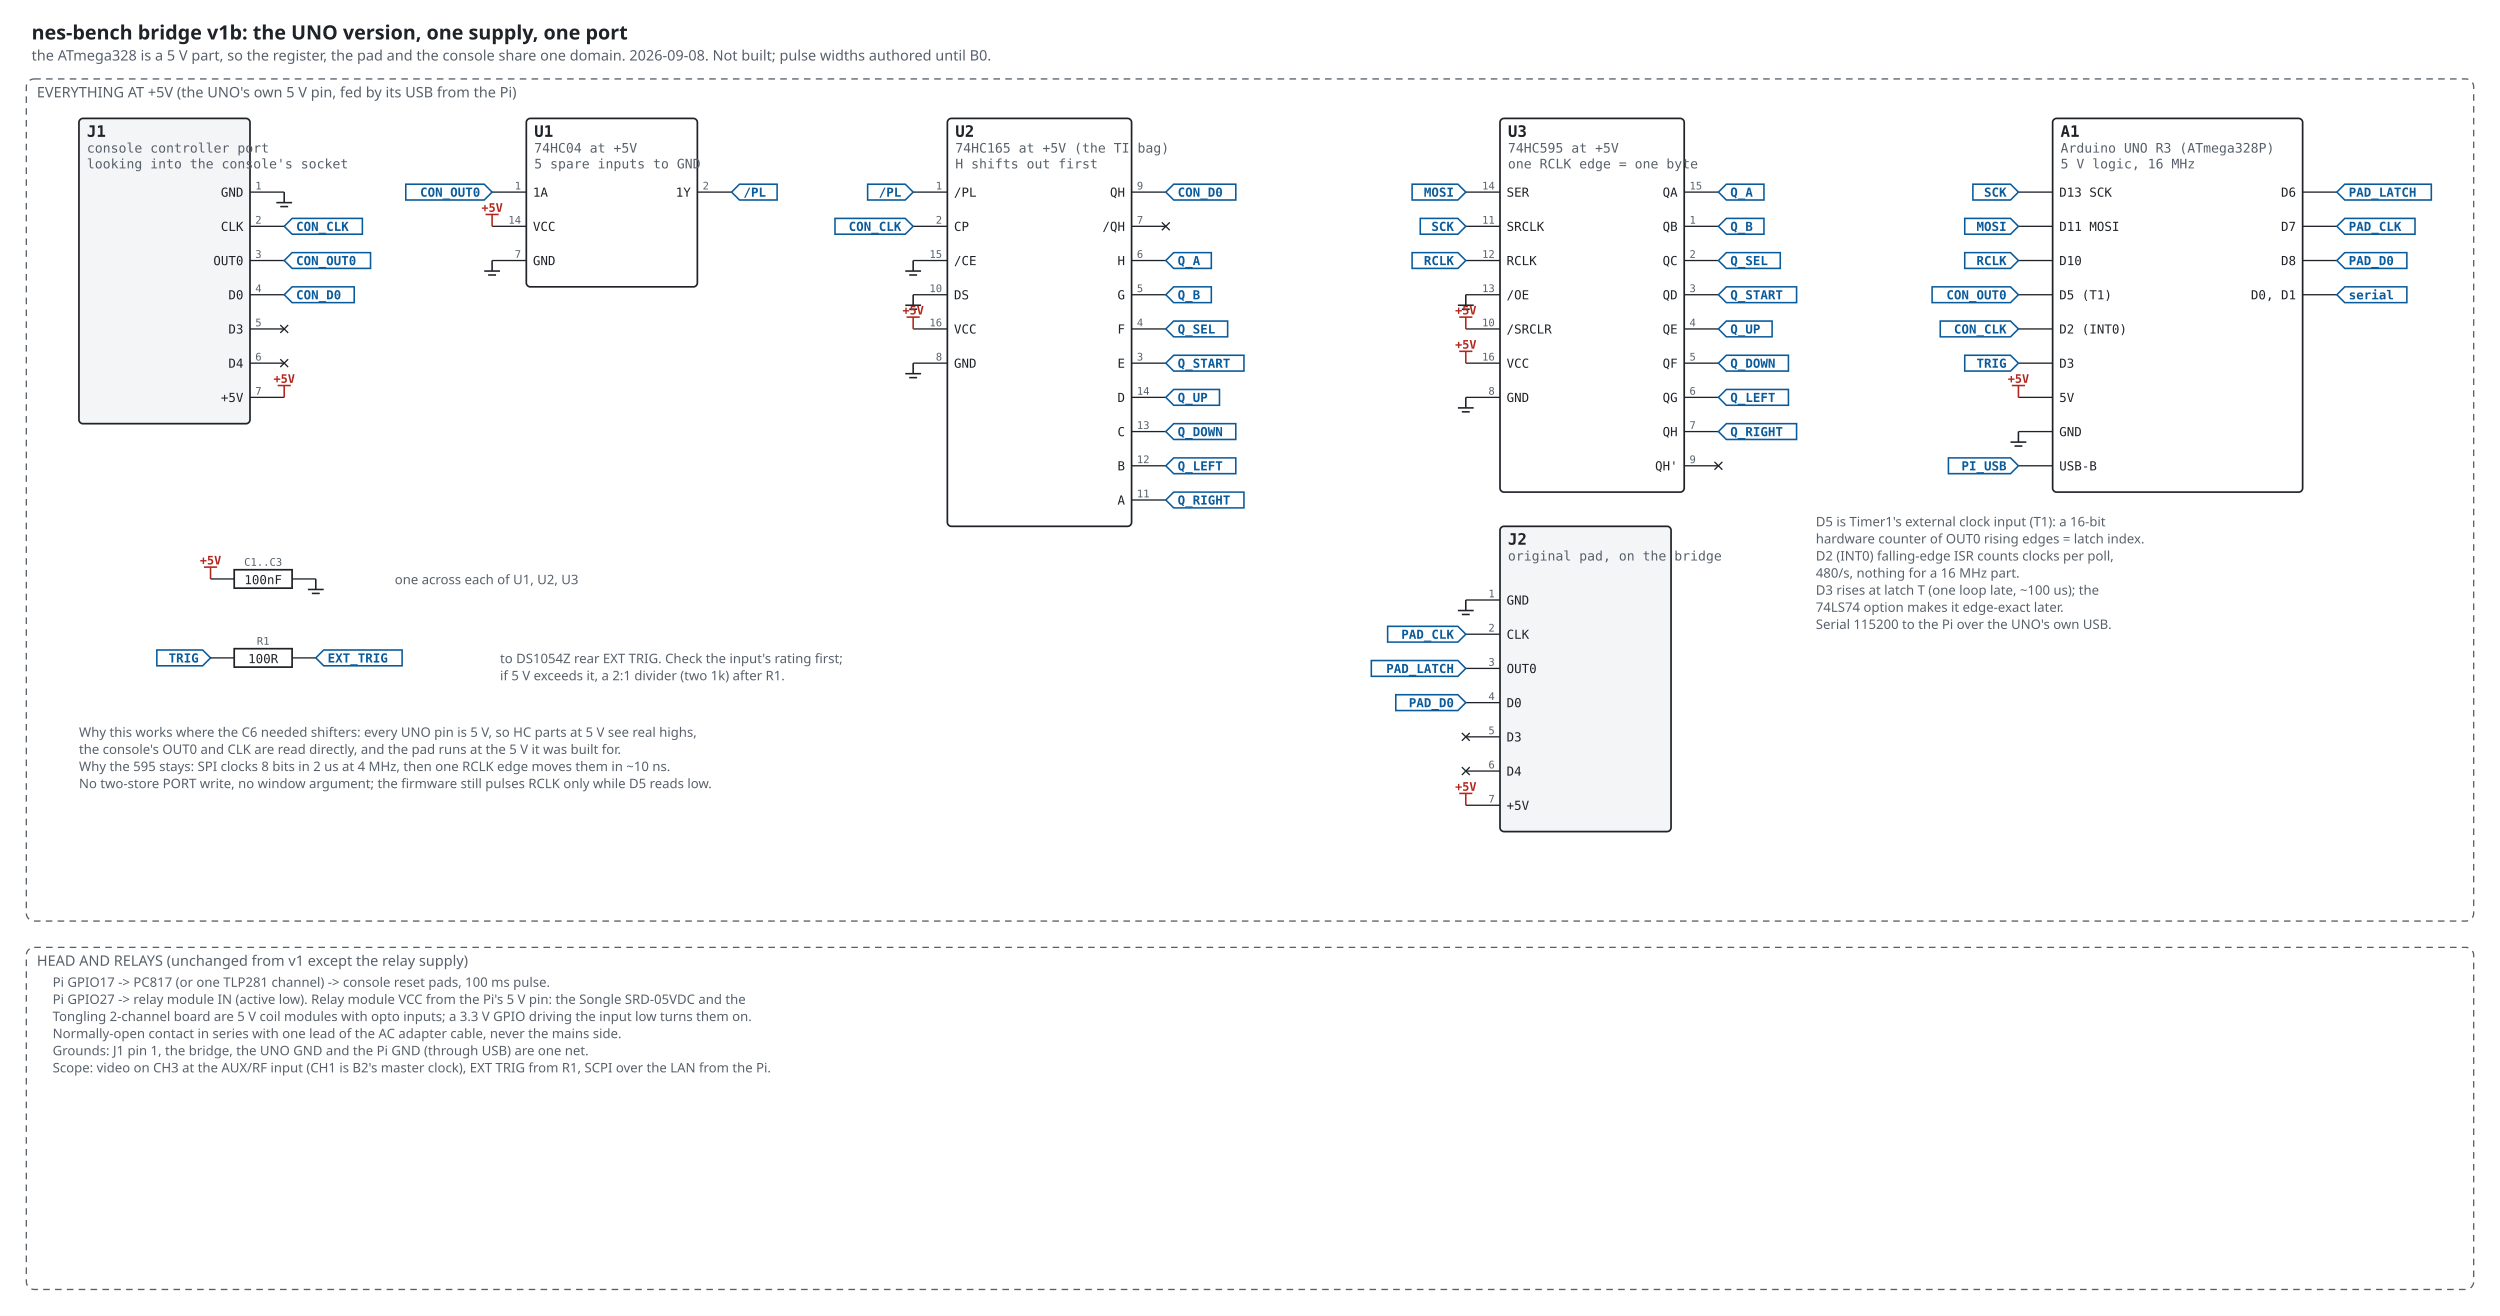
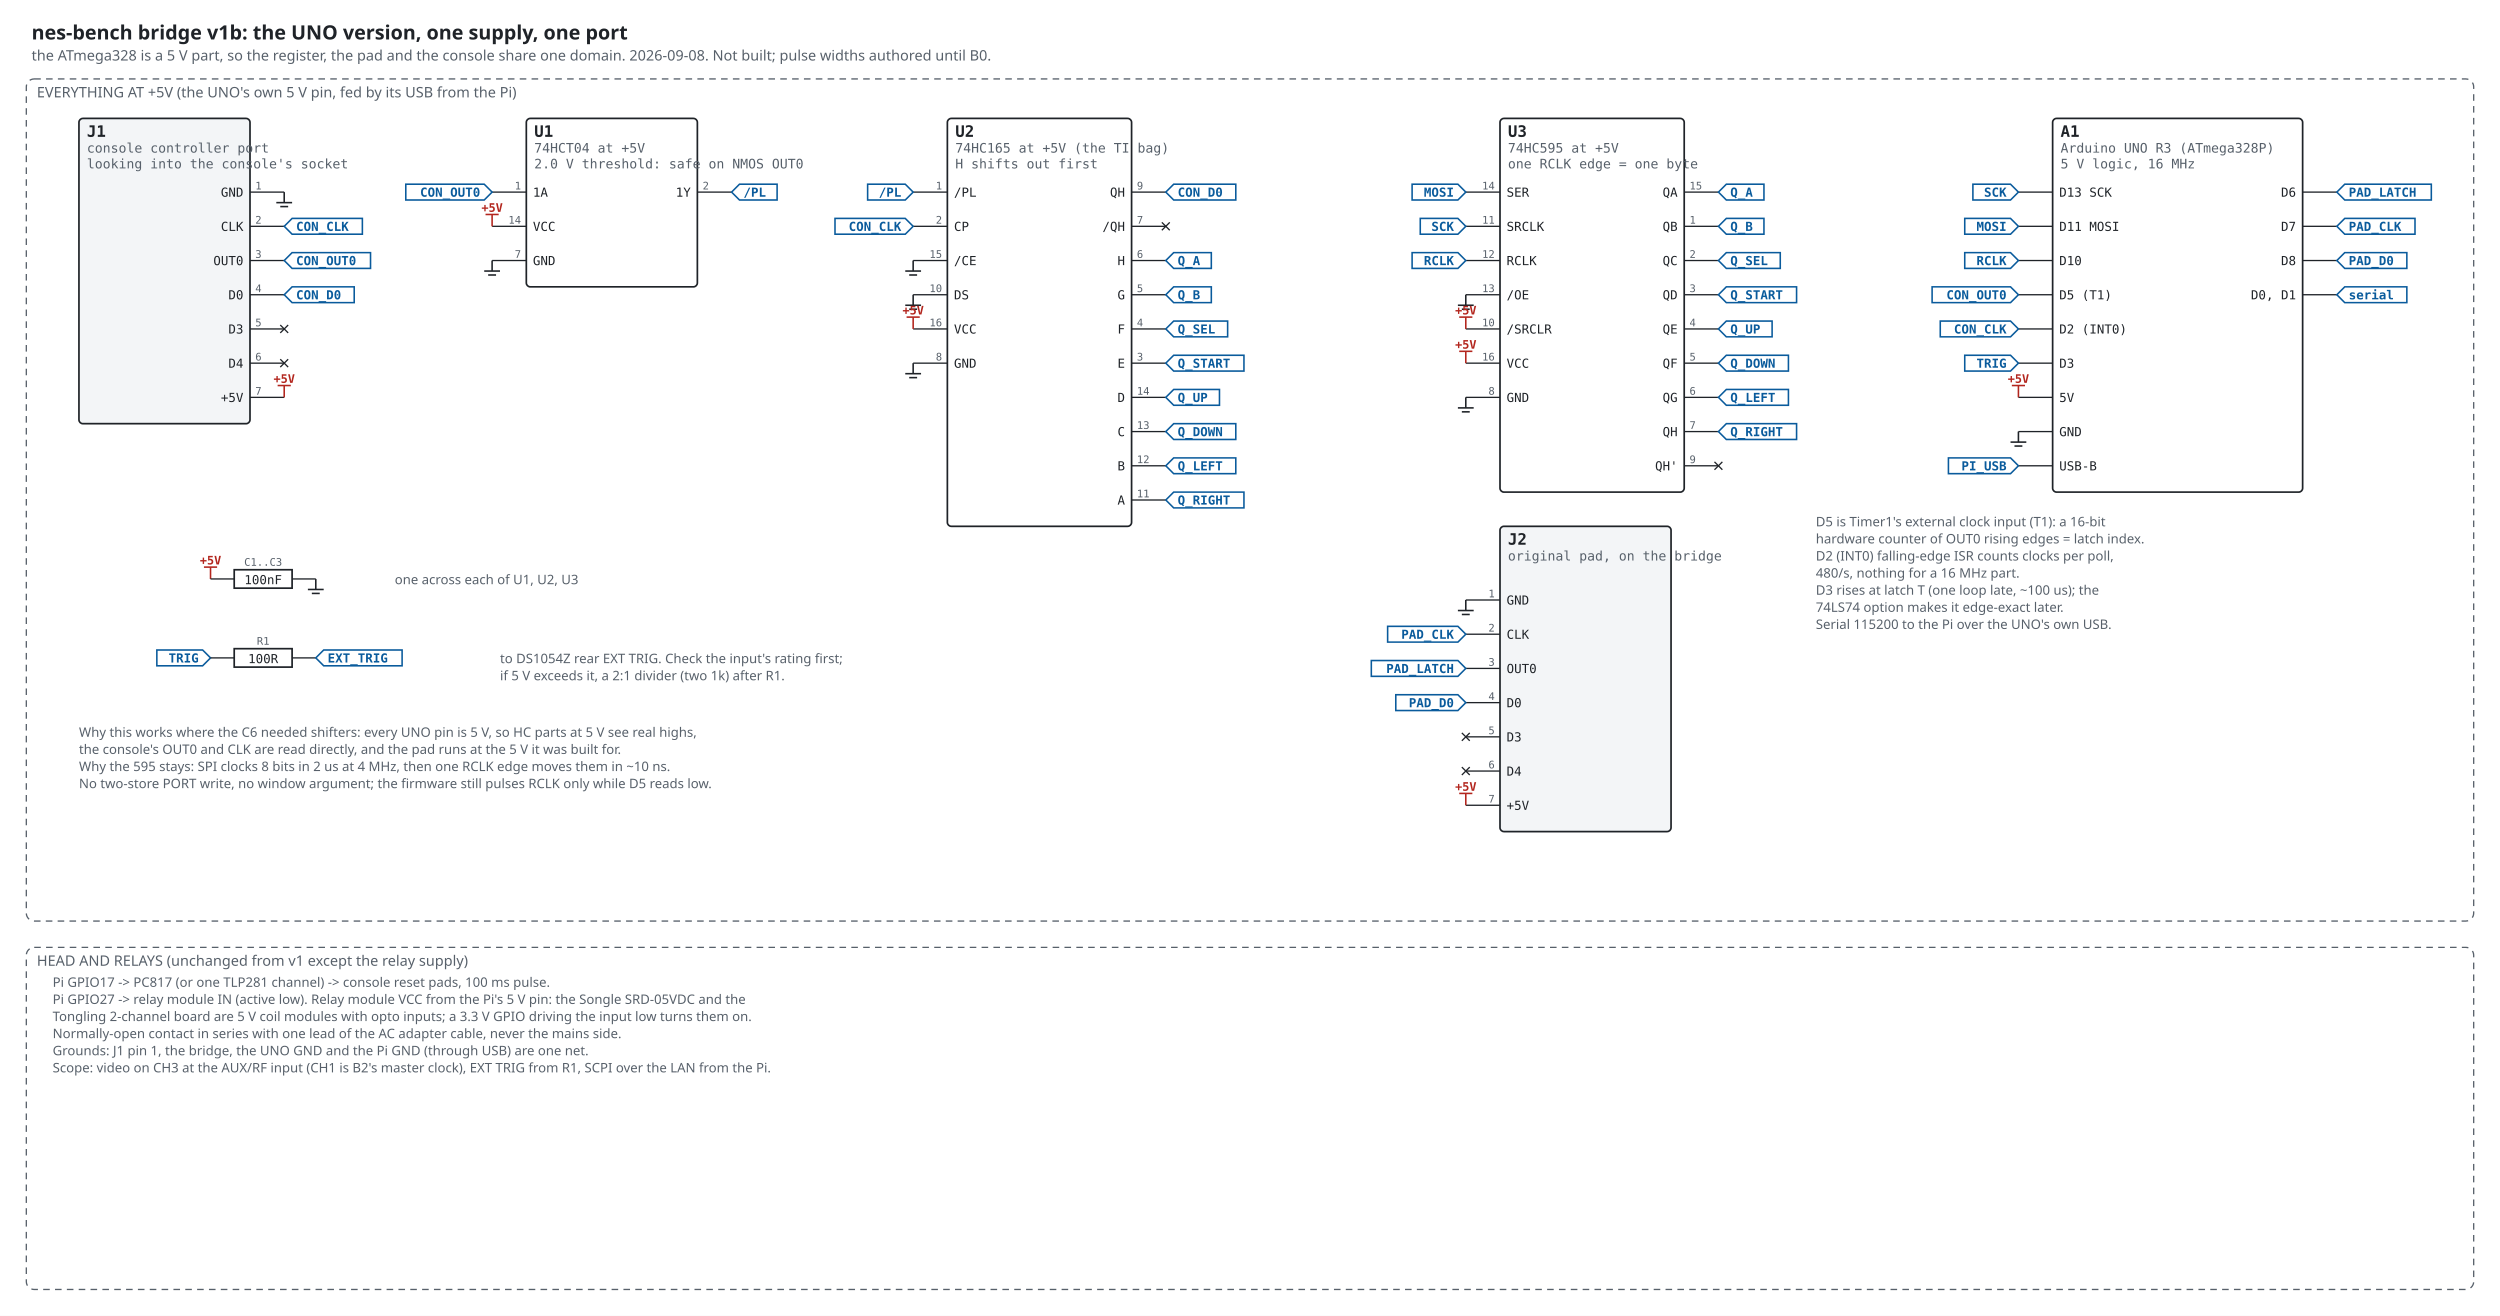
<svg xmlns="http://www.w3.org/2000/svg" viewBox="0 0 1900 1000" width="1900" height="1000" role="img" aria-label="nes-bench bridge v1b: the UNO version, one supply, one port">
  <style>
    text { font-family: ui-monospace, "SF Mono", Menlo, Consolas, monospace; fill: #1f2328; }
    .title { font-size: 15px; font-weight: 700; font-family: ui-sans-serif, system-ui, sans-serif; }
    .sub { font-size: 11px; fill: #57606a; font-family: ui-sans-serif, system-ui, sans-serif; }
    .ref { font-size: 12px; font-weight: 700; }
    .part { font-size: 10px; fill: #57606a; }
    .pin { font-size: 9.5px; }
    .pinno { font-size: 8px; fill: #57606a; }
    .net { font-size: 9.5px; fill: #0a5b9c; font-weight: 600; }
    .rail5 { font-size: 9px; fill: #b3261e; font-weight: 700; }
    .rail3 { font-size: 9px; fill: #b35c00; font-weight: 700; }
    .gnd { font-size: 9px; fill: #1f2328; font-weight: 700; }
    .note { font-size: 10px; fill: #57606a; font-family: ui-sans-serif, system-ui, sans-serif; }
    .box { fill: #ffffff; stroke: #1f2328; stroke-width: 1.3; }
    .conn { fill: #f3f5f7; stroke: #1f2328; stroke-width: 1.3; }
    .zone { fill: none; stroke: #57606a; stroke-dasharray: 5 4; stroke-width: 1; }
    .lead { stroke: #1f2328; stroke-width: 1; }
    .wire { stroke: #0a5b9c; stroke-width: 1.2; fill: none; }
    .w5 { stroke: #b3261e; stroke-width: 1.2; fill: none; }
    .w3 { stroke: #b35c00; stroke-width: 1.2; fill: none; }
    .wg { stroke: #1f2328; stroke-width: 1.2; fill: none; }
    .lane { stroke: #1f2328; stroke-width: 1.4; fill: none; }
    .lanelbl { font-size: 11px; font-weight: 700; }
    .win { fill: #b3261e; fill-opacity: 0.10; stroke: none; }
    .safe { fill: #1a7f37; fill-opacity: 0.12; stroke: none; }
    .mark { stroke: #0a5b9c; stroke-width: 1.2; stroke-dasharray: 3 3; }
    .auth { font-size: 9px; fill: #b3261e; font-family: ui-sans-serif, system-ui, sans-serif; font-style: italic; }
  </style>
  <rect x="0" y="0" width="1900" height="1000" fill="#ffffff" />
  <text class="title" x="24" y="30">nes-bench bridge v1b: the UNO version, one supply, one port</text>
  <text class="sub" x="24" y="46">the ATmega328 is a 5 V part, so the register, the pad and the console share one domain. 2026-09-08. Not built; pulse widths authored until B0.</text>
  <rect class="zone" x="20" y="60" width="1860" height="640" rx="6" />
  <text class="sub" x="28" y="74" text-anchor="start">EVERYTHING AT +5V (the UNO's own 5 V pin, fed by its USB from the Pi)</text>
  <rect class="conn" x="60" y="90" width="130" height="232" rx="3" />
  <text class="ref" x="66" y="104" text-anchor="start">J1</text>
  <text class="part" x="66" y="116" text-anchor="start">console controller port</text>
  <text class="part" x="66" y="128" text-anchor="start">looking into the console's socket</text>
  <line class="lead" x1="190" y1="146" x2="216" y2="146" />
  <text class="pin" x="185" y="149.5" text-anchor="end">GND</text>
  <text class="pinno" x="194" y="144" text-anchor="start">1</text>
  <line class="wg" x1="216" y1="146" x2="216" y2="154" />
  <line class="wg" x1="210" y1="154" x2="222" y2="154" />
  <line class="wg" x1="213" y1="157" x2="219" y2="157" />
  <line class="lead" x1="190" y1="172" x2="216" y2="172" />
  <text class="pin" x="185" y="175.5" text-anchor="end">CLK</text>
  <text class="pinno" x="194" y="170" text-anchor="start">2</text>
  <path class="wire" d="M216,172 l6,-6 h53.4 v12 h-53.4 z" />
  <text class="net" x="225" y="175.5" text-anchor="start">CON_CLK</text>
  <line class="lead" x1="190" y1="198" x2="216" y2="198" />
  <text class="pin" x="185" y="201.5" text-anchor="end">OUT0</text>
  <text class="pinno" x="194" y="196" text-anchor="start">3</text>
  <path class="wire" d="M216,198 l6,-6 h59.6 v12 h-59.6 z" />
  <text class="net" x="225" y="201.5" text-anchor="start">CON_OUT0</text>
  <line class="lead" x1="190" y1="224" x2="216" y2="224" />
  <text class="pin" x="185" y="227.5" text-anchor="end">D0</text>
  <text class="pinno" x="194" y="222" text-anchor="start">4</text>
  <path class="wire" d="M216,224 l6,-6 h47.2 v12 h-47.2 z" />
  <text class="net" x="225" y="227.5" text-anchor="start">CON_D0</text>
  <line class="lead" x1="190" y1="250" x2="216" y2="250" />
  <text class="pin" x="185" y="253.5" text-anchor="end">D3</text>
  <text class="pinno" x="194" y="248" text-anchor="start">5</text>
  <line class="lead" x1="213" y1="247" x2="219" y2="253" />
  <line class="lead" x1="213" y1="253" x2="219" y2="247" />
  <line class="lead" x1="190" y1="276" x2="216" y2="276" />
  <text class="pin" x="185" y="279.5" text-anchor="end">D4</text>
  <text class="pinno" x="194" y="274" text-anchor="start">6</text>
  <line class="lead" x1="213" y1="273" x2="219" y2="279" />
  <line class="lead" x1="213" y1="279" x2="219" y2="273" />
  <line class="lead" x1="190" y1="302" x2="216" y2="302" />
  <text class="pin" x="185" y="305.5" text-anchor="end">+5V</text>
  <text class="pinno" x="194" y="300" text-anchor="start">7</text>
  <line class="w5" x1="216" y1="302" x2="216" y2="293" />
  <line class="w5" x1="211" y1="293" x2="221" y2="293" />
  <text class="rail5" x="216" y="291" text-anchor="middle">+5V</text>
  <rect class="box" x="400" y="90" width="130" height="128" rx="3" />
  <text class="ref" x="406" y="104" text-anchor="start">U1</text>
-   <text class="part" x="406" y="116" text-anchor="start">74HC04  at +5V</text>
-   <text class="part" x="406" y="128" text-anchor="start">5 spare inputs to GND</text>
+   <text class="part" x="406" y="116" text-anchor="start">74HCT04  at +5V</text>
+   <text class="part" x="406" y="128" text-anchor="start">2.0 V threshold: safe on NMOS OUT0</text>
  <line class="lead" x1="374" y1="146" x2="400" y2="146" />
  <text class="pin" x="405" y="149.5" text-anchor="start">1A</text>
  <text class="pinno" x="396" y="144" text-anchor="end">1</text>
  <path class="wire" d="M374,146 l-6,-6 h-59.6 v12 h59.6 z" />
  <text class="net" x="365" y="149.5" text-anchor="end">CON_OUT0</text>
  <line class="lead" x1="374" y1="172" x2="400" y2="172" />
  <text class="pin" x="405" y="175.5" text-anchor="start">VCC</text>
  <text class="pinno" x="396" y="170" text-anchor="end">14</text>
  <line class="w5" x1="374" y1="172" x2="374" y2="163" />
  <line class="w5" x1="369" y1="163" x2="379" y2="163" />
  <text class="rail5" x="374" y="161" text-anchor="middle">+5V</text>
  <line class="lead" x1="374" y1="198" x2="400" y2="198" />
  <text class="pin" x="405" y="201.5" text-anchor="start">GND</text>
  <text class="pinno" x="396" y="196" text-anchor="end">7</text>
  <line class="wg" x1="374" y1="198" x2="374" y2="206" />
  <line class="wg" x1="368" y1="206" x2="380" y2="206" />
  <line class="wg" x1="371" y1="209" x2="377" y2="209" />
  <line class="lead" x1="530" y1="146" x2="556" y2="146" />
  <text class="pin" x="525" y="149.5" text-anchor="end">1Y</text>
  <text class="pinno" x="534" y="144" text-anchor="start">2</text>
  <path class="wire" d="M556,146 l6,-6 h28.6 v12 h-28.6 z" />
  <text class="net" x="565" y="149.5" text-anchor="start">/PL</text>
  <rect class="box" x="720" y="90" width="140" height="310" rx="3" />
  <text class="ref" x="726" y="104" text-anchor="start">U2</text>
  <text class="part" x="726" y="116" text-anchor="start">74HC165  at +5V (the TI bag)</text>
  <text class="part" x="726" y="128" text-anchor="start">H shifts out first</text>
  <line class="lead" x1="694" y1="146" x2="720" y2="146" />
  <text class="pin" x="725" y="149.5" text-anchor="start">/PL</text>
  <text class="pinno" x="716" y="144" text-anchor="end">1</text>
  <path class="wire" d="M694,146 l-6,-6 h-28.6 v12 h28.6 z" />
  <text class="net" x="685" y="149.5" text-anchor="end">/PL</text>
  <line class="lead" x1="694" y1="172" x2="720" y2="172" />
  <text class="pin" x="725" y="175.5" text-anchor="start">CP</text>
  <text class="pinno" x="716" y="170" text-anchor="end">2</text>
  <path class="wire" d="M694,172 l-6,-6 h-53.4 v12 h53.4 z" />
  <text class="net" x="685" y="175.5" text-anchor="end">CON_CLK</text>
  <line class="lead" x1="694" y1="198" x2="720" y2="198" />
  <text class="pin" x="725" y="201.5" text-anchor="start">/CE</text>
  <text class="pinno" x="716" y="196" text-anchor="end">15</text>
  <line class="wg" x1="694" y1="198" x2="694" y2="206" />
  <line class="wg" x1="688" y1="206" x2="700" y2="206" />
  <line class="wg" x1="691" y1="209" x2="697" y2="209" />
  <line class="lead" x1="694" y1="224" x2="720" y2="224" />
  <text class="pin" x="725" y="227.5" text-anchor="start">DS</text>
  <text class="pinno" x="716" y="222" text-anchor="end">10</text>
  <line class="wg" x1="694" y1="224" x2="694" y2="232" />
  <line class="wg" x1="688" y1="232" x2="700" y2="232" />
  <line class="wg" x1="691" y1="235" x2="697" y2="235" />
  <line class="lead" x1="694" y1="250" x2="720" y2="250" />
  <text class="pin" x="725" y="253.5" text-anchor="start">VCC</text>
  <text class="pinno" x="716" y="248" text-anchor="end">16</text>
  <line class="w5" x1="694" y1="250" x2="694" y2="241" />
  <line class="w5" x1="689" y1="241" x2="699" y2="241" />
  <text class="rail5" x="694" y="239" text-anchor="middle">+5V</text>
  <line class="lead" x1="694" y1="276" x2="720" y2="276" />
  <text class="pin" x="725" y="279.5" text-anchor="start">GND</text>
  <text class="pinno" x="716" y="274" text-anchor="end">8</text>
  <line class="wg" x1="694" y1="276" x2="694" y2="284" />
  <line class="wg" x1="688" y1="284" x2="700" y2="284" />
  <line class="wg" x1="691" y1="287" x2="697" y2="287" />
  <line class="lead" x1="860" y1="146" x2="886" y2="146" />
  <text class="pin" x="855" y="149.5" text-anchor="end">QH</text>
  <text class="pinno" x="864" y="144" text-anchor="start">9</text>
  <path class="wire" d="M886,146 l6,-6 h47.2 v12 h-47.2 z" />
  <text class="net" x="895" y="149.5" text-anchor="start">CON_D0</text>
  <line class="lead" x1="860" y1="172" x2="886" y2="172" />
  <text class="pin" x="855" y="175.5" text-anchor="end">/QH</text>
  <text class="pinno" x="864" y="170" text-anchor="start">7</text>
  <line class="lead" x1="883" y1="169" x2="889" y2="175" />
  <line class="lead" x1="883" y1="175" x2="889" y2="169" />
  <line class="lead" x1="860" y1="198" x2="886" y2="198" />
  <text class="pin" x="855" y="201.5" text-anchor="end">H</text>
  <text class="pinno" x="864" y="196" text-anchor="start">6</text>
  <path class="wire" d="M886,198 l6,-6 h28.6 v12 h-28.6 z" />
  <text class="net" x="895" y="201.5" text-anchor="start">Q_A</text>
  <line class="lead" x1="860" y1="224" x2="886" y2="224" />
  <text class="pin" x="855" y="227.5" text-anchor="end">G</text>
  <text class="pinno" x="864" y="222" text-anchor="start">5</text>
  <path class="wire" d="M886,224 l6,-6 h28.6 v12 h-28.6 z" />
  <text class="net" x="895" y="227.5" text-anchor="start">Q_B</text>
  <line class="lead" x1="860" y1="250" x2="886" y2="250" />
  <text class="pin" x="855" y="253.5" text-anchor="end">F</text>
  <text class="pinno" x="864" y="248" text-anchor="start">4</text>
  <path class="wire" d="M886,250 l6,-6 h41.0 v12 h-41.0 z" />
  <text class="net" x="895" y="253.5" text-anchor="start">Q_SEL</text>
  <line class="lead" x1="860" y1="276" x2="886" y2="276" />
  <text class="pin" x="855" y="279.5" text-anchor="end">E</text>
  <text class="pinno" x="864" y="274" text-anchor="start">3</text>
  <path class="wire" d="M886,276 l6,-6 h53.4 v12 h-53.4 z" />
  <text class="net" x="895" y="279.5" text-anchor="start">Q_START</text>
  <line class="lead" x1="860" y1="302" x2="886" y2="302" />
  <text class="pin" x="855" y="305.5" text-anchor="end">D</text>
  <text class="pinno" x="864" y="300" text-anchor="start">14</text>
  <path class="wire" d="M886,302 l6,-6 h34.8 v12 h-34.8 z" />
  <text class="net" x="895" y="305.5" text-anchor="start">Q_UP</text>
  <line class="lead" x1="860" y1="328" x2="886" y2="328" />
  <text class="pin" x="855" y="331.5" text-anchor="end">C</text>
  <text class="pinno" x="864" y="326" text-anchor="start">13</text>
  <path class="wire" d="M886,328 l6,-6 h47.2 v12 h-47.2 z" />
  <text class="net" x="895" y="331.5" text-anchor="start">Q_DOWN</text>
  <line class="lead" x1="860" y1="354" x2="886" y2="354" />
  <text class="pin" x="855" y="357.5" text-anchor="end">B</text>
  <text class="pinno" x="864" y="352" text-anchor="start">12</text>
  <path class="wire" d="M886,354 l6,-6 h47.2 v12 h-47.2 z" />
  <text class="net" x="895" y="357.5" text-anchor="start">Q_LEFT</text>
  <line class="lead" x1="860" y1="380" x2="886" y2="380" />
  <text class="pin" x="855" y="383.5" text-anchor="end">A</text>
  <text class="pinno" x="864" y="378" text-anchor="start">11</text>
  <path class="wire" d="M886,380 l6,-6 h53.4 v12 h-53.4 z" />
  <text class="net" x="895" y="383.5" text-anchor="start">Q_RIGHT</text>
  <rect class="box" x="1140" y="90" width="140" height="284" rx="3" />
  <text class="ref" x="1146" y="104" text-anchor="start">U3</text>
  <text class="part" x="1146" y="116" text-anchor="start">74HC595  at +5V</text>
  <text class="part" x="1146" y="128" text-anchor="start">one RCLK edge = one byte</text>
  <line class="lead" x1="1114" y1="146" x2="1140" y2="146" />
  <text class="pin" x="1145" y="149.5" text-anchor="start">SER</text>
  <text class="pinno" x="1136" y="144" text-anchor="end">14</text>
  <path class="wire" d="M1114,146 l-6,-6 h-34.8 v12 h34.8 z" />
  <text class="net" x="1105" y="149.5" text-anchor="end">MOSI</text>
  <line class="lead" x1="1114" y1="172" x2="1140" y2="172" />
  <text class="pin" x="1145" y="175.5" text-anchor="start">SRCLK</text>
  <text class="pinno" x="1136" y="170" text-anchor="end">11</text>
  <path class="wire" d="M1114,172 l-6,-6 h-28.6 v12 h28.6 z" />
  <text class="net" x="1105" y="175.5" text-anchor="end">SCK</text>
  <line class="lead" x1="1114" y1="198" x2="1140" y2="198" />
  <text class="pin" x="1145" y="201.5" text-anchor="start">RCLK</text>
  <text class="pinno" x="1136" y="196" text-anchor="end">12</text>
  <path class="wire" d="M1114,198 l-6,-6 h-34.8 v12 h34.8 z" />
  <text class="net" x="1105" y="201.5" text-anchor="end">RCLK</text>
  <line class="lead" x1="1114" y1="224" x2="1140" y2="224" />
  <text class="pin" x="1145" y="227.5" text-anchor="start">/OE</text>
  <text class="pinno" x="1136" y="222" text-anchor="end">13</text>
  <line class="wg" x1="1114" y1="224" x2="1114" y2="232" />
  <line class="wg" x1="1108" y1="232" x2="1120" y2="232" />
  <line class="wg" x1="1111" y1="235" x2="1117" y2="235" />
  <line class="lead" x1="1114" y1="250" x2="1140" y2="250" />
  <text class="pin" x="1145" y="253.5" text-anchor="start">/SRCLR</text>
  <text class="pinno" x="1136" y="248" text-anchor="end">10</text>
  <line class="w5" x1="1114" y1="250" x2="1114" y2="241" />
  <line class="w5" x1="1109" y1="241" x2="1119" y2="241" />
  <text class="rail5" x="1114" y="239" text-anchor="middle">+5V</text>
  <line class="lead" x1="1114" y1="276" x2="1140" y2="276" />
  <text class="pin" x="1145" y="279.5" text-anchor="start">VCC</text>
  <text class="pinno" x="1136" y="274" text-anchor="end">16</text>
  <line class="w5" x1="1114" y1="276" x2="1114" y2="267" />
  <line class="w5" x1="1109" y1="267" x2="1119" y2="267" />
  <text class="rail5" x="1114" y="265" text-anchor="middle">+5V</text>
  <line class="lead" x1="1114" y1="302" x2="1140" y2="302" />
  <text class="pin" x="1145" y="305.5" text-anchor="start">GND</text>
  <text class="pinno" x="1136" y="300" text-anchor="end">8</text>
  <line class="wg" x1="1114" y1="302" x2="1114" y2="310" />
  <line class="wg" x1="1108" y1="310" x2="1120" y2="310" />
  <line class="wg" x1="1111" y1="313" x2="1117" y2="313" />
  <line class="lead" x1="1280" y1="146" x2="1306" y2="146" />
  <text class="pin" x="1275" y="149.5" text-anchor="end">QA</text>
  <text class="pinno" x="1284" y="144" text-anchor="start">15</text>
  <path class="wire" d="M1306,146 l6,-6 h28.6 v12 h-28.6 z" />
  <text class="net" x="1315" y="149.5" text-anchor="start">Q_A</text>
  <line class="lead" x1="1280" y1="172" x2="1306" y2="172" />
  <text class="pin" x="1275" y="175.5" text-anchor="end">QB</text>
  <text class="pinno" x="1284" y="170" text-anchor="start">1</text>
  <path class="wire" d="M1306,172 l6,-6 h28.6 v12 h-28.6 z" />
  <text class="net" x="1315" y="175.5" text-anchor="start">Q_B</text>
  <line class="lead" x1="1280" y1="198" x2="1306" y2="198" />
  <text class="pin" x="1275" y="201.5" text-anchor="end">QC</text>
  <text class="pinno" x="1284" y="196" text-anchor="start">2</text>
  <path class="wire" d="M1306,198 l6,-6 h41.0 v12 h-41.0 z" />
  <text class="net" x="1315" y="201.5" text-anchor="start">Q_SEL</text>
  <line class="lead" x1="1280" y1="224" x2="1306" y2="224" />
  <text class="pin" x="1275" y="227.5" text-anchor="end">QD</text>
  <text class="pinno" x="1284" y="222" text-anchor="start">3</text>
  <path class="wire" d="M1306,224 l6,-6 h53.4 v12 h-53.4 z" />
  <text class="net" x="1315" y="227.5" text-anchor="start">Q_START</text>
  <line class="lead" x1="1280" y1="250" x2="1306" y2="250" />
  <text class="pin" x="1275" y="253.5" text-anchor="end">QE</text>
  <text class="pinno" x="1284" y="248" text-anchor="start">4</text>
  <path class="wire" d="M1306,250 l6,-6 h34.8 v12 h-34.8 z" />
  <text class="net" x="1315" y="253.5" text-anchor="start">Q_UP</text>
  <line class="lead" x1="1280" y1="276" x2="1306" y2="276" />
  <text class="pin" x="1275" y="279.5" text-anchor="end">QF</text>
  <text class="pinno" x="1284" y="274" text-anchor="start">5</text>
  <path class="wire" d="M1306,276 l6,-6 h47.2 v12 h-47.2 z" />
  <text class="net" x="1315" y="279.5" text-anchor="start">Q_DOWN</text>
  <line class="lead" x1="1280" y1="302" x2="1306" y2="302" />
  <text class="pin" x="1275" y="305.5" text-anchor="end">QG</text>
  <text class="pinno" x="1284" y="300" text-anchor="start">6</text>
  <path class="wire" d="M1306,302 l6,-6 h47.2 v12 h-47.2 z" />
  <text class="net" x="1315" y="305.5" text-anchor="start">Q_LEFT</text>
  <line class="lead" x1="1280" y1="328" x2="1306" y2="328" />
  <text class="pin" x="1275" y="331.5" text-anchor="end">QH</text>
  <text class="pinno" x="1284" y="326" text-anchor="start">7</text>
  <path class="wire" d="M1306,328 l6,-6 h53.4 v12 h-53.4 z" />
  <text class="net" x="1315" y="331.5" text-anchor="start">Q_RIGHT</text>
  <line class="lead" x1="1280" y1="354" x2="1306" y2="354" />
  <text class="pin" x="1275" y="357.5" text-anchor="end">QH'</text>
  <text class="pinno" x="1284" y="352" text-anchor="start">9</text>
  <line class="lead" x1="1303" y1="351" x2="1309" y2="357" />
  <line class="lead" x1="1303" y1="357" x2="1309" y2="351" />
  <rect class="box" x="1560" y="90" width="190" height="284" rx="3" />
  <text class="ref" x="1566" y="104" text-anchor="start">A1</text>
  <text class="part" x="1566" y="116" text-anchor="start">Arduino UNO R3 (ATmega328P)</text>
  <text class="part" x="1566" y="128" text-anchor="start">5 V logic, 16 MHz</text>
  <line class="lead" x1="1534" y1="146" x2="1560" y2="146" />
  <text class="pin" x="1565" y="149.5" text-anchor="start">D13 SCK</text>
  <path class="wire" d="M1534,146 l-6,-6 h-28.6 v12 h28.6 z" />
  <text class="net" x="1525" y="149.5" text-anchor="end">SCK</text>
  <line class="lead" x1="1534" y1="172" x2="1560" y2="172" />
  <text class="pin" x="1565" y="175.5" text-anchor="start">D11 MOSI</text>
  <path class="wire" d="M1534,172 l-6,-6 h-34.8 v12 h34.8 z" />
  <text class="net" x="1525" y="175.5" text-anchor="end">MOSI</text>
  <line class="lead" x1="1534" y1="198" x2="1560" y2="198" />
  <text class="pin" x="1565" y="201.5" text-anchor="start">D10</text>
  <path class="wire" d="M1534,198 l-6,-6 h-34.8 v12 h34.8 z" />
  <text class="net" x="1525" y="201.5" text-anchor="end">RCLK</text>
  <line class="lead" x1="1534" y1="224" x2="1560" y2="224" />
  <text class="pin" x="1565" y="227.5" text-anchor="start">D5 (T1)</text>
  <path class="wire" d="M1534,224 l-6,-6 h-59.6 v12 h59.6 z" />
  <text class="net" x="1525" y="227.5" text-anchor="end">CON_OUT0</text>
  <line class="lead" x1="1534" y1="250" x2="1560" y2="250" />
  <text class="pin" x="1565" y="253.5" text-anchor="start">D2 (INT0)</text>
  <path class="wire" d="M1534,250 l-6,-6 h-53.4 v12 h53.4 z" />
  <text class="net" x="1525" y="253.5" text-anchor="end">CON_CLK</text>
  <line class="lead" x1="1534" y1="276" x2="1560" y2="276" />
  <text class="pin" x="1565" y="279.5" text-anchor="start">D3</text>
  <path class="wire" d="M1534,276 l-6,-6 h-34.8 v12 h34.8 z" />
  <text class="net" x="1525" y="279.5" text-anchor="end">TRIG</text>
  <line class="lead" x1="1534" y1="302" x2="1560" y2="302" />
  <text class="pin" x="1565" y="305.5" text-anchor="start">5V</text>
  <line class="w5" x1="1534" y1="302" x2="1534" y2="293" />
  <line class="w5" x1="1529" y1="293" x2="1539" y2="293" />
  <text class="rail5" x="1534" y="291" text-anchor="middle">+5V</text>
  <line class="lead" x1="1534" y1="328" x2="1560" y2="328" />
  <text class="pin" x="1565" y="331.5" text-anchor="start">GND</text>
  <line class="wg" x1="1534" y1="328" x2="1534" y2="336" />
  <line class="wg" x1="1528" y1="336" x2="1540" y2="336" />
  <line class="wg" x1="1531" y1="339" x2="1537" y2="339" />
  <line class="lead" x1="1534" y1="354" x2="1560" y2="354" />
  <text class="pin" x="1565" y="357.5" text-anchor="start">USB-B</text>
  <path class="wire" d="M1534,354 l-6,-6 h-47.2 v12 h47.2 z" />
  <text class="net" x="1525" y="357.5" text-anchor="end">PI_USB</text>
  <line class="lead" x1="1750" y1="146" x2="1776" y2="146" />
  <text class="pin" x="1745" y="149.5" text-anchor="end">D6</text>
  <path class="wire" d="M1776,146 l6,-6 h65.8 v12 h-65.8 z" />
  <text class="net" x="1785" y="149.5" text-anchor="start">PAD_LATCH</text>
  <line class="lead" x1="1750" y1="172" x2="1776" y2="172" />
  <text class="pin" x="1745" y="175.5" text-anchor="end">D7</text>
  <path class="wire" d="M1776,172 l6,-6 h53.4 v12 h-53.4 z" />
  <text class="net" x="1785" y="175.5" text-anchor="start">PAD_CLK</text>
  <line class="lead" x1="1750" y1="198" x2="1776" y2="198" />
  <text class="pin" x="1745" y="201.5" text-anchor="end">D8</text>
  <path class="wire" d="M1776,198 l6,-6 h47.2 v12 h-47.2 z" />
  <text class="net" x="1785" y="201.5" text-anchor="start">PAD_D0</text>
  <line class="lead" x1="1750" y1="224" x2="1776" y2="224" />
  <text class="pin" x="1745" y="227.5" text-anchor="end">D0, D1</text>
  <path class="wire" d="M1776,224 l6,-6 h47.2 v12 h-47.2 z" />
  <text class="net" x="1785" y="227.5" text-anchor="start">serial</text>
  <rect class="conn" x="1140" y="400" width="130" height="232" rx="3" />
  <text class="ref" x="1146" y="414" text-anchor="start">J2</text>
  <text class="part" x="1146" y="426" text-anchor="start">original pad, on the bridge</text>
  <line class="lead" x1="1114" y1="456" x2="1140" y2="456" />
  <text class="pin" x="1145" y="459.5" text-anchor="start">GND</text>
  <text class="pinno" x="1136" y="454" text-anchor="end">1</text>
  <line class="wg" x1="1114" y1="456" x2="1114" y2="464" />
  <line class="wg" x1="1108" y1="464" x2="1120" y2="464" />
  <line class="wg" x1="1111" y1="467" x2="1117" y2="467" />
  <line class="lead" x1="1114" y1="482" x2="1140" y2="482" />
  <text class="pin" x="1145" y="485.5" text-anchor="start">CLK</text>
  <text class="pinno" x="1136" y="480" text-anchor="end">2</text>
  <path class="wire" d="M1114,482 l-6,-6 h-53.4 v12 h53.4 z" />
  <text class="net" x="1105" y="485.5" text-anchor="end">PAD_CLK</text>
  <line class="lead" x1="1114" y1="508" x2="1140" y2="508" />
  <text class="pin" x="1145" y="511.5" text-anchor="start">OUT0</text>
  <text class="pinno" x="1136" y="506" text-anchor="end">3</text>
  <path class="wire" d="M1114,508 l-6,-6 h-65.8 v12 h65.8 z" />
  <text class="net" x="1105" y="511.5" text-anchor="end">PAD_LATCH</text>
  <line class="lead" x1="1114" y1="534" x2="1140" y2="534" />
  <text class="pin" x="1145" y="537.5" text-anchor="start">D0</text>
  <text class="pinno" x="1136" y="532" text-anchor="end">4</text>
  <path class="wire" d="M1114,534 l-6,-6 h-47.2 v12 h47.2 z" />
  <text class="net" x="1105" y="537.5" text-anchor="end">PAD_D0</text>
  <line class="lead" x1="1114" y1="560" x2="1140" y2="560" />
  <text class="pin" x="1145" y="563.5" text-anchor="start">D3</text>
  <text class="pinno" x="1136" y="558" text-anchor="end">5</text>
  <line class="lead" x1="1111" y1="557" x2="1117" y2="563" />
  <line class="lead" x1="1111" y1="563" x2="1117" y2="557" />
  <line class="lead" x1="1114" y1="586" x2="1140" y2="586" />
  <text class="pin" x="1145" y="589.5" text-anchor="start">D4</text>
  <text class="pinno" x="1136" y="584" text-anchor="end">6</text>
  <line class="lead" x1="1111" y1="583" x2="1117" y2="589" />
  <line class="lead" x1="1111" y1="589" x2="1117" y2="583" />
  <line class="lead" x1="1114" y1="612" x2="1140" y2="612" />
  <text class="pin" x="1145" y="615.5" text-anchor="start">+5V</text>
  <text class="pinno" x="1136" y="610" text-anchor="end">7</text>
  <line class="w5" x1="1114" y1="612" x2="1114" y2="603" />
  <line class="w5" x1="1109" y1="603" x2="1119" y2="603" />
  <text class="rail5" x="1114" y="601" text-anchor="middle">+5V</text>
  <line class="w5" x1="160" y1="440" x2="160" y2="431" />
  <line class="w5" x1="155" y1="431" x2="165" y2="431" />
  <text class="rail5" x="160" y="429" text-anchor="middle">+5V</text>
  <line class="lead" x1="160" y1="440" x2="178" y2="440" />
  <rect class="box" x="178" y="433" width="44" height="14" />
  <line class="lead" x1="222" y1="440" x2="240" y2="440" />
  <text class="pinno" x="200" y="430" text-anchor="middle">C1..C3</text>
  <text class="pin" x="200" y="444" text-anchor="middle">100nF</text>
  <line class="wg" x1="240" y1="440" x2="240" y2="448" />
  <line class="wg" x1="234" y1="448" x2="246" y2="448" />
  <line class="wg" x1="237" y1="451" x2="243" y2="451" />
  <text class="note" x="300" y="444" text-anchor="start">one across each of U1, U2, U3</text>
  <path class="wire" d="M160,500 l-6,-6 h-34.8 v12 h34.8 z" />
  <text class="net" x="151" y="503.5" text-anchor="end">TRIG</text>
  <line class="lead" x1="160" y1="500" x2="178" y2="500" />
  <rect class="box" x="178" y="493" width="44" height="14" />
  <line class="lead" x1="222" y1="500" x2="240" y2="500" />
  <text class="pinno" x="200" y="490" text-anchor="middle">R1</text>
  <text class="pin" x="200" y="504" text-anchor="middle">100R</text>
  <path class="wire" d="M240,500 l6,-6 h59.6 v12 h-59.6 z" />
  <text class="net" x="249" y="503.5" text-anchor="start">EXT_TRIG</text>
  <text class="note" x="380" y="504" text-anchor="start">to DS1054Z rear EXT TRIG. Check the input's rating first;</text>
  <text class="note" x="380" y="517" text-anchor="start">if 5 V exceeds it, a 2:1 divider (two 1k) after R1.</text>
  <text class="note" x="60" y="560" text-anchor="start">Why this works where the C6 needed shifters: every UNO pin is 5 V, so HC parts at 5 V see real highs,</text>
  <text class="note" x="60" y="573" text-anchor="start">the console's OUT0 and CLK are read directly, and the pad runs at the 5 V it was built for.</text>
  <text class="note" x="60" y="586" text-anchor="start">Why the 595 stays: SPI clocks 8 bits in 2 us at 4 MHz, then one RCLK edge moves them in ~10 ns.</text>
  <text class="note" x="60" y="599" text-anchor="start">No two-store PORT write, no window argument; the firmware still pulses RCLK only while D5 reads low.</text>
  <text class="note" x="1380" y="400" text-anchor="start">D5 is Timer1's external clock input (T1): a 16-bit</text>
  <text class="note" x="1380" y="413" text-anchor="start">hardware counter of OUT0 rising edges = latch index.</text>
  <text class="note" x="1380" y="426" text-anchor="start">D2 (INT0) falling-edge ISR counts clocks per poll,</text>
  <text class="note" x="1380" y="439" text-anchor="start">480/s, nothing for a 16 MHz part.</text>
  <text class="note" x="1380" y="452" text-anchor="start">D3 rises at latch T (one loop late, ~100 us); the</text>
  <text class="note" x="1380" y="465" text-anchor="start">74LS74 option makes it edge-exact later.</text>
  <text class="note" x="1380" y="478" text-anchor="start">Serial 115200 to the Pi over the UNO's own USB.</text>
  <rect class="zone" x="20" y="720" width="1860" height="260" rx="6" />
  <text class="sub" x="28" y="734" text-anchor="start">HEAD AND RELAYS (unchanged from v1 except the relay supply)</text>
  <text class="note" x="40" y="750" text-anchor="start">Pi GPIO17 -&gt; PC817 (or one TLP281 channel) -&gt; console reset pads, 100 ms pulse.</text>
  <text class="note" x="40" y="763" text-anchor="start">Pi GPIO27 -&gt; relay module IN (active low). Relay module VCC from the Pi's 5 V pin: the Songle SRD-05VDC and the</text>
  <text class="note" x="40" y="776" text-anchor="start">Tongling 2-channel board are 5 V coil modules with opto inputs; a 3.3 V GPIO driving the input low turns them on.</text>
  <text class="note" x="40" y="789" text-anchor="start">Normally-open contact in series with one lead of the AC adapter cable, never the mains side.</text>
  <text class="note" x="40" y="802" text-anchor="start">Grounds: J1 pin 1, the bridge, the UNO GND and the Pi GND (through USB) are one net.</text>
  <text class="note" x="40" y="815" text-anchor="start">Scope: video on CH3 at the AUX/RF input (CH1 is B2's master clock), EXT TRIG from R1, SCPI over the LAN from the Pi.</text>
</svg>
